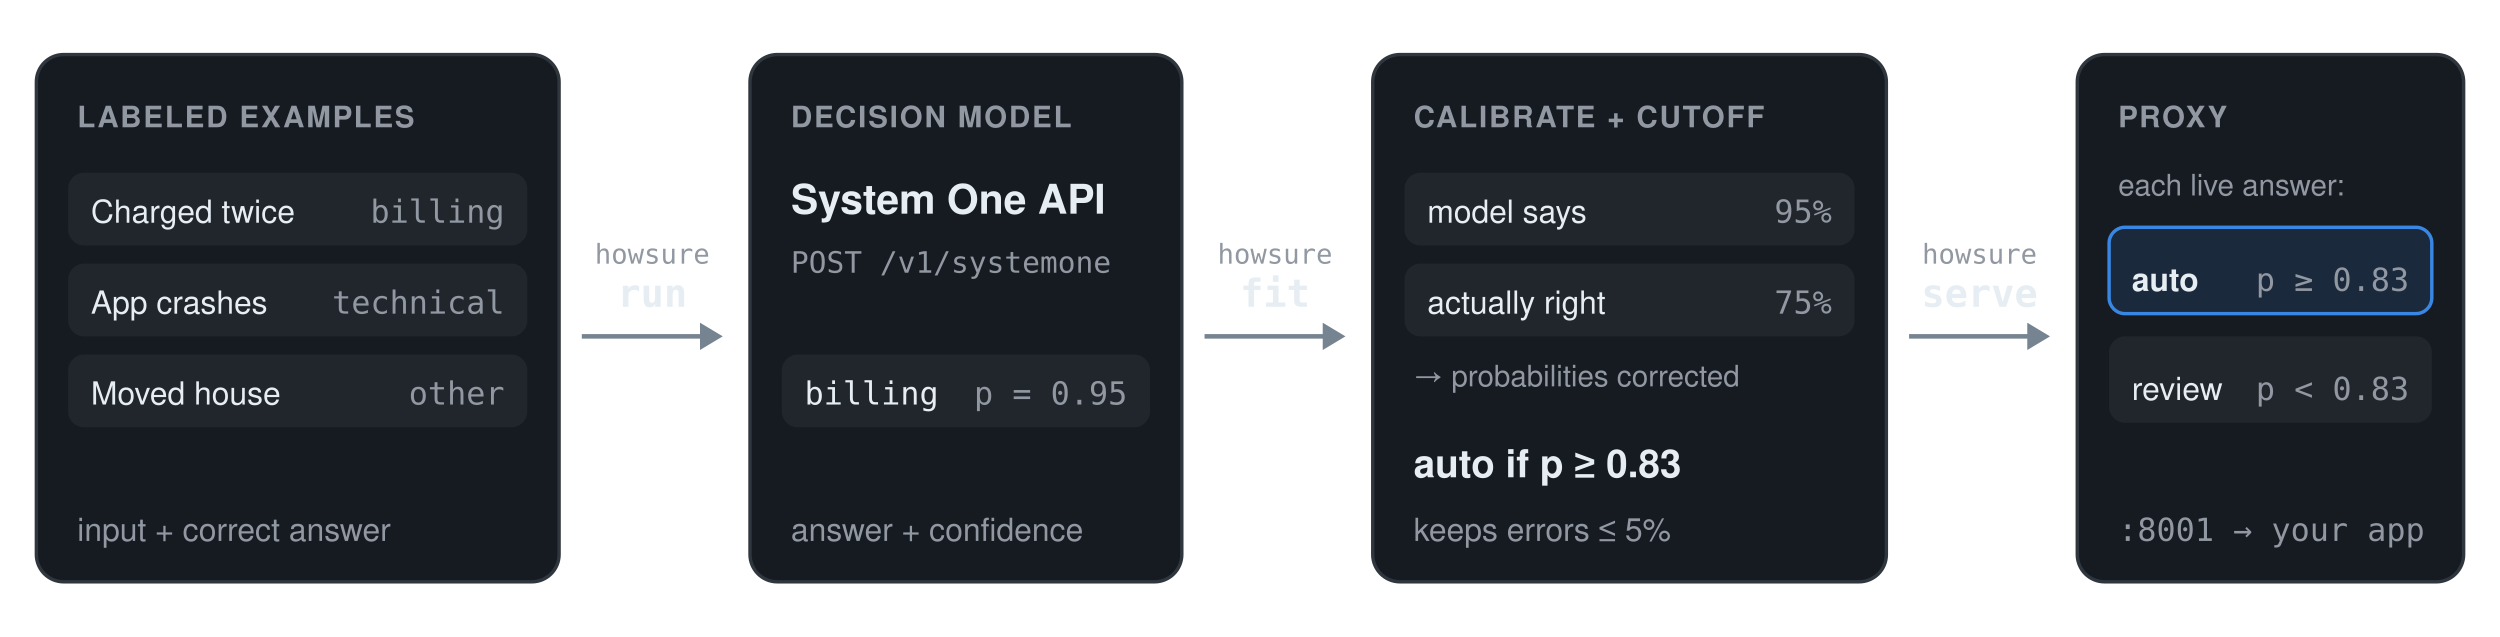
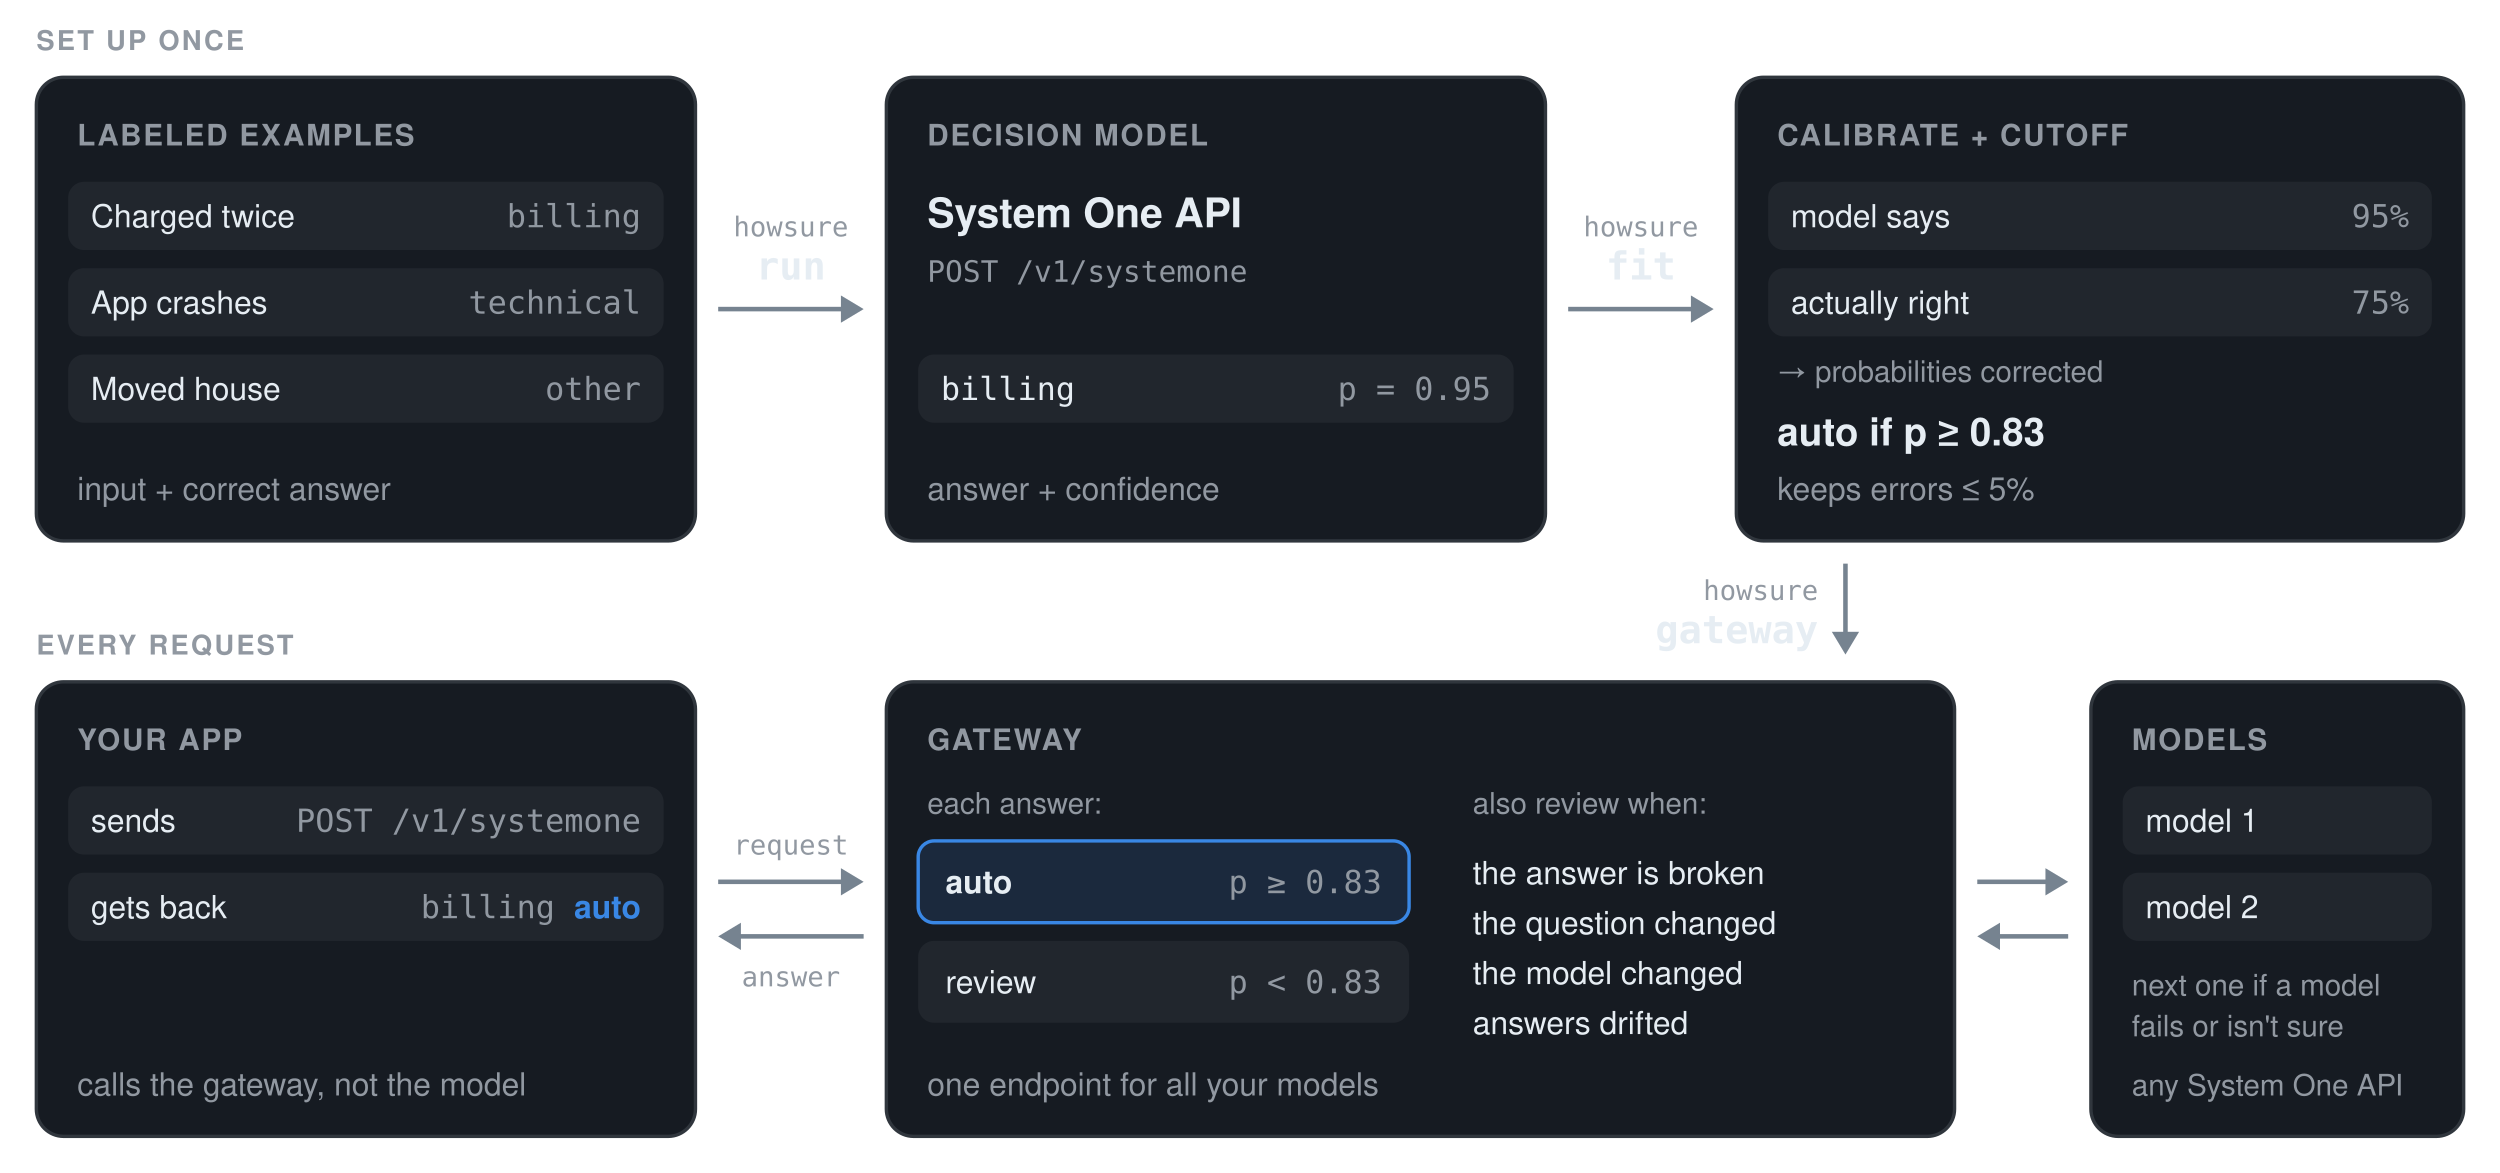
- <svg xmlns="http://www.w3.org/2000/svg" viewBox="0 0 1100 280" width="1100" height="280" role="img" aria-label="howsure: run labeled examples through a System One decision model, fit a calibration and a confidence cutoff, then serve auto or review decisions">
-   <rect x="16" y="24" width="230" height="232" rx="12" fill="#161b22" stroke="#30363d" stroke-width="1.5" />
-   <rect x="330" y="24" width="190" height="232" rx="12" fill="#161b22" stroke="#30363d" stroke-width="1.5" />
-   <rect x="604" y="24" width="226" height="232" rx="12" fill="#161b22" stroke="#30363d" stroke-width="1.5" />
-   <rect x="914" y="24" width="170" height="232" rx="12" fill="#161b22" stroke="#30363d" stroke-width="1.5" />
-   <line x1="256" y1="148.0" x2="310" y2="148.0" stroke="#768390" stroke-width="2" />
-   <path d="M308,142.0 L318,148.0 L308,154.0 Z" fill="#768390" />
-   <text x="287.0" y="116.0" font-family="ui-monospace,SFMono-Regular,Menlo,Consolas,monospace" font-size="12" font-weight="400" fill="#9198a1" text-anchor="middle">howsure</text>
-   <text x="287.0" y="135.0" font-family="ui-monospace,SFMono-Regular,Menlo,Consolas,monospace" font-size="17" font-weight="700" fill="#e6edf3" text-anchor="middle">run</text>
-   <line x1="530" y1="148.0" x2="584" y2="148.0" stroke="#768390" stroke-width="2" />
-   <path d="M582,142.0 L592,148.0 L582,154.0 Z" fill="#768390" />
-   <text x="561.0" y="116.0" font-family="ui-monospace,SFMono-Regular,Menlo,Consolas,monospace" font-size="12" font-weight="400" fill="#9198a1" text-anchor="middle">howsure</text>
-   <text x="561.0" y="135.0" font-family="ui-monospace,SFMono-Regular,Menlo,Consolas,monospace" font-size="17" font-weight="700" fill="#e6edf3" text-anchor="middle">fit</text>
-   <line x1="840" y1="148.0" x2="894" y2="148.0" stroke="#768390" stroke-width="2" />
-   <path d="M892,142.0 L902,148.0 L892,154.0 Z" fill="#768390" />
-   <text x="871.0" y="116.0" font-family="ui-monospace,SFMono-Regular,Menlo,Consolas,monospace" font-size="12" font-weight="400" fill="#9198a1" text-anchor="middle">howsure</text>
-   <text x="871.0" y="135.0" font-family="ui-monospace,SFMono-Regular,Menlo,Consolas,monospace" font-size="17" font-weight="700" fill="#e6edf3" text-anchor="middle">serve</text>
-   <text x="34" y="56" font-family="system-ui,-apple-system,'Segoe UI',Helvetica,Arial,sans-serif" font-size="13" font-weight="600" fill="#9198a1" text-anchor="start" letter-spacing="0.8">LABELED EXAMPLES</text>
-   <rect x="30" y="76" width="202" height="32" rx="7" fill="#21262d" />
-   <text x="40" y="98" font-family="system-ui,-apple-system,'Segoe UI',Helvetica,Arial,sans-serif" font-size="14" font-weight="400" fill="#e6edf3" text-anchor="start">Charged twice</text>
-   <text x="222" y="98" font-family="ui-monospace,SFMono-Regular,Menlo,Consolas,monospace" font-size="14" font-weight="400" fill="#9198a1" text-anchor="end">billing</text>
-   <rect x="30" y="116" width="202" height="32" rx="7" fill="#21262d" />
-   <text x="40" y="138" font-family="system-ui,-apple-system,'Segoe UI',Helvetica,Arial,sans-serif" font-size="14" font-weight="400" fill="#e6edf3" text-anchor="start">App crashes</text>
-   <text x="222" y="138" font-family="ui-monospace,SFMono-Regular,Menlo,Consolas,monospace" font-size="14" font-weight="400" fill="#9198a1" text-anchor="end">technical</text>
-   <rect x="30" y="156" width="202" height="32" rx="7" fill="#21262d" />
-   <text x="40" y="178" font-family="system-ui,-apple-system,'Segoe UI',Helvetica,Arial,sans-serif" font-size="14" font-weight="400" fill="#e6edf3" text-anchor="start">Moved house</text>
-   <text x="222" y="178" font-family="ui-monospace,SFMono-Regular,Menlo,Consolas,monospace" font-size="14" font-weight="400" fill="#9198a1" text-anchor="end">other</text>
-   <text x="34" y="238" font-family="system-ui,-apple-system,'Segoe UI',Helvetica,Arial,sans-serif" font-size="14" font-weight="400" fill="#9198a1" text-anchor="start">input + correct answer</text>
-   <text x="348" y="56" font-family="system-ui,-apple-system,'Segoe UI',Helvetica,Arial,sans-serif" font-size="13" font-weight="600" fill="#9198a1" text-anchor="start" letter-spacing="0.8">DECISION MODEL</text>
-   <text x="348" y="94" font-family="system-ui,-apple-system,'Segoe UI',Helvetica,Arial,sans-serif" font-size="18" font-weight="700" fill="#e6edf3" text-anchor="start">System One API</text>
-   <text x="348" y="120" font-family="ui-monospace,SFMono-Regular,Menlo,Consolas,monospace" font-size="13" font-weight="400" fill="#9198a1" text-anchor="start">POST /v1/systemone</text>
-   <rect x="344" y="156" width="162" height="32" rx="7" fill="#21262d" />
-   <text x="354" y="178" font-family="ui-monospace,SFMono-Regular,Menlo,Consolas,monospace" font-size="14" font-weight="400" fill="#e6edf3" text-anchor="start">billing</text>
-   <text x="496" y="178" font-family="ui-monospace,SFMono-Regular,Menlo,Consolas,monospace" font-size="14" font-weight="400" fill="#9198a1" text-anchor="end">p = 0.95</text>
-   <text x="348" y="238" font-family="system-ui,-apple-system,'Segoe UI',Helvetica,Arial,sans-serif" font-size="14" font-weight="400" fill="#9198a1" text-anchor="start">answer + confidence</text>
-   <text x="622" y="56" font-family="system-ui,-apple-system,'Segoe UI',Helvetica,Arial,sans-serif" font-size="13" font-weight="600" fill="#9198a1" text-anchor="start" letter-spacing="0.8">CALIBRATE + CUTOFF</text>
-   <rect x="618" y="76" width="198" height="32" rx="7" fill="#21262d" />
-   <text x="628" y="98" font-family="system-ui,-apple-system,'Segoe UI',Helvetica,Arial,sans-serif" font-size="14" font-weight="400" fill="#e6edf3" text-anchor="start">model says</text>
-   <text x="806" y="98" font-family="ui-monospace,SFMono-Regular,Menlo,Consolas,monospace" font-size="14" font-weight="400" fill="#9198a1" text-anchor="end">95%</text>
-   <rect x="618" y="116" width="198" height="32" rx="7" fill="#21262d" />
-   <text x="628" y="138" font-family="system-ui,-apple-system,'Segoe UI',Helvetica,Arial,sans-serif" font-size="14" font-weight="400" fill="#e6edf3" text-anchor="start">actually right</text>
-   <text x="806" y="138" font-family="ui-monospace,SFMono-Regular,Menlo,Consolas,monospace" font-size="14" font-weight="400" fill="#9198a1" text-anchor="end">75%</text>
-   <text x="622" y="170" font-family="system-ui,-apple-system,'Segoe UI',Helvetica,Arial,sans-serif" font-size="13" font-weight="400" fill="#9198a1" text-anchor="start">→ probabilities corrected</text>
-   <text x="622" y="210" font-family="system-ui,-apple-system,'Segoe UI',Helvetica,Arial,sans-serif" font-size="17" font-weight="700" fill="#e6edf3" text-anchor="start">auto if p ≥ 0.83</text>
-   <text x="622" y="238" font-family="system-ui,-apple-system,'Segoe UI',Helvetica,Arial,sans-serif" font-size="14" font-weight="400" fill="#9198a1" text-anchor="start">keeps errors ≤ 5%</text>
-   <text x="932" y="56" font-family="system-ui,-apple-system,'Segoe UI',Helvetica,Arial,sans-serif" font-size="13" font-weight="600" fill="#9198a1" text-anchor="start" letter-spacing="0.8">PROXY</text>
-   <text x="932" y="86" font-family="system-ui,-apple-system,'Segoe UI',Helvetica,Arial,sans-serif" font-size="13" font-weight="400" fill="#9198a1" text-anchor="start">each live answer:</text>
-   <rect x="928" y="100" width="142" height="38" rx="7" fill="#3987e5" fill-opacity="0.14" stroke="#3987e5" stroke-width="1.5" />
-   <text x="938" y="128" font-family="system-ui,-apple-system,'Segoe UI',Helvetica,Arial,sans-serif" font-size="14" font-weight="600" fill="#e6edf3" text-anchor="start">auto</text>
-   <text x="1060" y="128" font-family="ui-monospace,SFMono-Regular,Menlo,Consolas,monospace" font-size="14" font-weight="400" fill="#9198a1" text-anchor="end">p ≥ 0.83</text>
-   <rect x="928" y="148" width="142" height="38" rx="7" fill="#21262d" />
-   <text x="938" y="176" font-family="system-ui,-apple-system,'Segoe UI',Helvetica,Arial,sans-serif" font-size="14" font-weight="400" fill="#e6edf3" text-anchor="start">review</text>
-   <text x="1060" y="176" font-family="ui-monospace,SFMono-Regular,Menlo,Consolas,monospace" font-size="14" font-weight="400" fill="#9198a1" text-anchor="end">p &lt; 0.83</text>
-   <text x="932" y="238" font-family="ui-monospace,SFMono-Regular,Menlo,Consolas,monospace" font-size="14" font-weight="400" fill="#9198a1" text-anchor="start">:8001 → your app</text>
+ <svg xmlns="http://www.w3.org/2000/svg" viewBox="0 0 1100 516" width="1100" height="516" role="img" aria-label="howsure: set up once by asking a System One model about labeled examples (howsure run) and fitting a calibration and cutoff (howsure fit); then on every request the gateway sits between your app and your models and marks each answer auto or review">
+   <text x="16" y="22" font-family="system-ui,-apple-system,'Segoe UI',Helvetica,Arial,sans-serif" font-size="12" font-weight="600" fill="#9198a1" text-anchor="start" letter-spacing="1">SET UP ONCE</text>
+   <rect x="16" y="34" width="290" height="204" rx="12" fill="#161b22" stroke="#30363d" stroke-width="1.5" />
+   <text x="34" y="64" font-family="system-ui,-apple-system,'Segoe UI',Helvetica,Arial,sans-serif" font-size="13" font-weight="600" fill="#9198a1" text-anchor="start" letter-spacing="0.8">LABELED EXAMPLES</text>
+   <rect x="30" y="80" width="262" height="30" rx="7" fill="#21262d" />
+   <text x="40" y="100.0" font-family="system-ui,-apple-system,'Segoe UI',Helvetica,Arial,sans-serif" font-size="14" font-weight="400" fill="#e6edf3" text-anchor="start">Charged twice</text>
+   <text x="282" y="100.0" font-family="ui-monospace,SFMono-Regular,Menlo,Consolas,monospace" font-size="14" font-weight="400" fill="#9198a1" text-anchor="end">billing</text>
+   <rect x="30" y="118" width="262" height="30" rx="7" fill="#21262d" />
+   <text x="40" y="138.0" font-family="system-ui,-apple-system,'Segoe UI',Helvetica,Arial,sans-serif" font-size="14" font-weight="400" fill="#e6edf3" text-anchor="start">App crashes</text>
+   <text x="282" y="138.0" font-family="ui-monospace,SFMono-Regular,Menlo,Consolas,monospace" font-size="14" font-weight="400" fill="#9198a1" text-anchor="end">technical</text>
+   <rect x="30" y="156" width="262" height="30" rx="7" fill="#21262d" />
+   <text x="40" y="176.0" font-family="system-ui,-apple-system,'Segoe UI',Helvetica,Arial,sans-serif" font-size="14" font-weight="400" fill="#e6edf3" text-anchor="start">Moved house</text>
+   <text x="282" y="176.0" font-family="ui-monospace,SFMono-Regular,Menlo,Consolas,monospace" font-size="14" font-weight="400" fill="#9198a1" text-anchor="end">other</text>
+   <text x="34" y="220" font-family="system-ui,-apple-system,'Segoe UI',Helvetica,Arial,sans-serif" font-size="14" font-weight="400" fill="#9198a1" text-anchor="start">input + correct answer</text>
+   <line x1="316" y1="136" x2="372" y2="136" stroke="#768390" stroke-width="2" />
+   <path d="M370,130 L380,136 L370,142 Z" fill="#768390" />
+   <text x="348" y="104" font-family="ui-monospace,SFMono-Regular,Menlo,Consolas,monospace" font-size="12" font-weight="400" fill="#9198a1" text-anchor="middle">howsure</text>
+   <text x="348" y="123" font-family="ui-monospace,SFMono-Regular,Menlo,Consolas,monospace" font-size="17" font-weight="700" fill="#e6edf3" text-anchor="middle">run</text>
+   <rect x="390" y="34" width="290" height="204" rx="12" fill="#161b22" stroke="#30363d" stroke-width="1.5" />
+   <text x="408" y="64" font-family="system-ui,-apple-system,'Segoe UI',Helvetica,Arial,sans-serif" font-size="13" font-weight="600" fill="#9198a1" text-anchor="start" letter-spacing="0.8">DECISION MODEL</text>
+   <text x="408" y="100" font-family="system-ui,-apple-system,'Segoe UI',Helvetica,Arial,sans-serif" font-size="18" font-weight="700" fill="#e6edf3" text-anchor="start">System One API</text>
+   <text x="408" y="124" font-family="ui-monospace,SFMono-Regular,Menlo,Consolas,monospace" font-size="13" font-weight="400" fill="#9198a1" text-anchor="start">POST /v1/systemone</text>
+   <rect x="404" y="156" width="262" height="30" rx="7" fill="#21262d" />
+   <text x="414" y="176.0" font-family="ui-monospace,SFMono-Regular,Menlo,Consolas,monospace" font-size="14" font-weight="400" fill="#e6edf3" text-anchor="start">billing</text>
+   <text x="656" y="176.0" font-family="ui-monospace,SFMono-Regular,Menlo,Consolas,monospace" font-size="14" font-weight="400" fill="#9198a1" text-anchor="end">p = 0.95</text>
+   <text x="408" y="220" font-family="system-ui,-apple-system,'Segoe UI',Helvetica,Arial,sans-serif" font-size="14" font-weight="400" fill="#9198a1" text-anchor="start">answer + confidence</text>
+   <line x1="690" y1="136" x2="746" y2="136" stroke="#768390" stroke-width="2" />
+   <path d="M744,130 L754,136 L744,142 Z" fill="#768390" />
+   <text x="722" y="104" font-family="ui-monospace,SFMono-Regular,Menlo,Consolas,monospace" font-size="12" font-weight="400" fill="#9198a1" text-anchor="middle">howsure</text>
+   <text x="722" y="123" font-family="ui-monospace,SFMono-Regular,Menlo,Consolas,monospace" font-size="17" font-weight="700" fill="#e6edf3" text-anchor="middle">fit</text>
+   <rect x="764" y="34" width="320" height="204" rx="12" fill="#161b22" stroke="#30363d" stroke-width="1.5" />
+   <text x="782" y="64" font-family="system-ui,-apple-system,'Segoe UI',Helvetica,Arial,sans-serif" font-size="13" font-weight="600" fill="#9198a1" text-anchor="start" letter-spacing="0.8">CALIBRATE + CUTOFF</text>
+   <rect x="778" y="80" width="292" height="30" rx="7" fill="#21262d" />
+   <text x="788" y="100.0" font-family="system-ui,-apple-system,'Segoe UI',Helvetica,Arial,sans-serif" font-size="14" font-weight="400" fill="#e6edf3" text-anchor="start">model says</text>
+   <text x="1060" y="100.0" font-family="ui-monospace,SFMono-Regular,Menlo,Consolas,monospace" font-size="14" font-weight="400" fill="#9198a1" text-anchor="end">95%</text>
+   <rect x="778" y="118" width="292" height="30" rx="7" fill="#21262d" />
+   <text x="788" y="138.0" font-family="system-ui,-apple-system,'Segoe UI',Helvetica,Arial,sans-serif" font-size="14" font-weight="400" fill="#e6edf3" text-anchor="start">actually right</text>
+   <text x="1060" y="138.0" font-family="ui-monospace,SFMono-Regular,Menlo,Consolas,monospace" font-size="14" font-weight="400" fill="#9198a1" text-anchor="end">75%</text>
+   <text x="782" y="168" font-family="system-ui,-apple-system,'Segoe UI',Helvetica,Arial,sans-serif" font-size="13" font-weight="400" fill="#9198a1" text-anchor="start">→ probabilities corrected</text>
+   <text x="782" y="196" font-family="system-ui,-apple-system,'Segoe UI',Helvetica,Arial,sans-serif" font-size="17" font-weight="700" fill="#e6edf3" text-anchor="start">auto if p ≥ 0.83</text>
+   <text x="782" y="220" font-family="system-ui,-apple-system,'Segoe UI',Helvetica,Arial,sans-serif" font-size="14" font-weight="400" fill="#9198a1" text-anchor="start">keeps errors ≤ 5%</text>
+   <line x1="812" y1="248" x2="812" y2="280" stroke="#768390" stroke-width="2" />
+   <path d="M806,278 L812,288 L818,278 Z" fill="#768390" />
+   <text x="800" y="264" font-family="ui-monospace,SFMono-Regular,Menlo,Consolas,monospace" font-size="12" font-weight="400" fill="#9198a1" text-anchor="end">howsure</text>
+   <text x="800" y="283" font-family="ui-monospace,SFMono-Regular,Menlo,Consolas,monospace" font-size="17" font-weight="700" fill="#e6edf3" text-anchor="end">gateway</text>
+   <text x="16" y="288" font-family="system-ui,-apple-system,'Segoe UI',Helvetica,Arial,sans-serif" font-size="12" font-weight="600" fill="#9198a1" text-anchor="start" letter-spacing="1">EVERY REQUEST</text>
+   <rect x="16" y="300" width="290" height="200" rx="12" fill="#161b22" stroke="#30363d" stroke-width="1.5" />
+   <text x="34" y="330" font-family="system-ui,-apple-system,'Segoe UI',Helvetica,Arial,sans-serif" font-size="13" font-weight="600" fill="#9198a1" text-anchor="start" letter-spacing="0.8">YOUR APP</text>
+   <rect x="30" y="346" width="262" height="30" rx="7" fill="#21262d" />
+   <text x="40" y="366.0" font-family="system-ui,-apple-system,'Segoe UI',Helvetica,Arial,sans-serif" font-size="14" font-weight="400" fill="#e6edf3" text-anchor="start">sends</text>
+   <text x="282" y="366.0" font-family="ui-monospace,SFMono-Regular,Menlo,Consolas,monospace" font-size="14" font-weight="400" fill="#9198a1" text-anchor="end">POST /v1/systemone</text>
+   <rect x="30" y="384" width="262" height="30" rx="7" fill="#21262d" />
+   <text x="40" y="404" font-family="system-ui,-apple-system,'Segoe UI',Helvetica,Arial,sans-serif" font-size="14" font-weight="400" fill="#e6edf3" text-anchor="start">gets back</text>
+   <text x="282" y="404" font-family="ui-monospace,SFMono-Regular,Menlo,Consolas,monospace" font-size="14" fill="#9198a1" text-anchor="end">billing <tspan font-family="system-ui,-apple-system,'Segoe UI',Helvetica,Arial,sans-serif" font-weight="600" fill="#3987e5">auto</tspan>
+   </text>
+   <text x="34" y="482" font-family="system-ui,-apple-system,'Segoe UI',Helvetica,Arial,sans-serif" font-size="14" font-weight="400" fill="#9198a1" text-anchor="start">calls the gateway, not the model</text>
+   <line x1="316" y1="388" x2="372" y2="388" stroke="#768390" stroke-width="2" />
+   <path d="M370,382 L380,388 L370,394 Z" fill="#768390" />
+   <line x1="324" y1="412" x2="380" y2="412" stroke="#768390" stroke-width="2" />
+   <path d="M326,406 L316,412 L326,418 Z" fill="#768390" />
+   <text x="348" y="376" font-family="ui-monospace,SFMono-Regular,Menlo,Consolas,monospace" font-size="12" font-weight="400" fill="#9198a1" text-anchor="middle">request</text>
+   <text x="348" y="434" font-family="ui-monospace,SFMono-Regular,Menlo,Consolas,monospace" font-size="12" font-weight="400" fill="#9198a1" text-anchor="middle">answer</text>
+   <rect x="390" y="300" width="470" height="200" rx="12" fill="#161b22" stroke="#30363d" stroke-width="1.5" />
+   <text x="408" y="330" font-family="system-ui,-apple-system,'Segoe UI',Helvetica,Arial,sans-serif" font-size="13" font-weight="600" fill="#9198a1" text-anchor="start" letter-spacing="0.8">GATEWAY</text>
+   <text x="408" y="358" font-family="system-ui,-apple-system,'Segoe UI',Helvetica,Arial,sans-serif" font-size="13" font-weight="400" fill="#9198a1" text-anchor="start">each answer:</text>
+   <rect x="404" y="370" width="216" height="36" rx="7" fill="#3987e5" fill-opacity="0.14" stroke="#3987e5" stroke-width="1.5" />
+   <text x="416" y="393" font-family="system-ui,-apple-system,'Segoe UI',Helvetica,Arial,sans-serif" font-size="14" font-weight="600" fill="#e6edf3" text-anchor="start">auto</text>
+   <text x="608" y="393" font-family="ui-monospace,SFMono-Regular,Menlo,Consolas,monospace" font-size="14" font-weight="400" fill="#9198a1" text-anchor="end">p ≥ 0.83</text>
+   <rect x="404" y="414" width="216" height="36" rx="7" fill="#21262d" />
+   <text x="416" y="437" font-family="system-ui,-apple-system,'Segoe UI',Helvetica,Arial,sans-serif" font-size="14" font-weight="400" fill="#e6edf3" text-anchor="start">review</text>
+   <text x="608" y="437" font-family="ui-monospace,SFMono-Regular,Menlo,Consolas,monospace" font-size="14" font-weight="400" fill="#9198a1" text-anchor="end">p &lt; 0.83</text>
+   <text x="648" y="358" font-family="system-ui,-apple-system,'Segoe UI',Helvetica,Arial,sans-serif" font-size="13" font-weight="400" fill="#9198a1" text-anchor="start">also review when:</text>
+   <text x="648" y="389" font-family="system-ui,-apple-system,'Segoe UI',Helvetica,Arial,sans-serif" font-size="14" font-weight="400" fill="#e6edf3" text-anchor="start">the answer is broken</text>
+   <text x="648" y="411" font-family="system-ui,-apple-system,'Segoe UI',Helvetica,Arial,sans-serif" font-size="14" font-weight="400" fill="#e6edf3" text-anchor="start">the question changed</text>
+   <text x="648" y="433" font-family="system-ui,-apple-system,'Segoe UI',Helvetica,Arial,sans-serif" font-size="14" font-weight="400" fill="#e6edf3" text-anchor="start">the model changed</text>
+   <text x="648" y="455" font-family="system-ui,-apple-system,'Segoe UI',Helvetica,Arial,sans-serif" font-size="14" font-weight="400" fill="#e6edf3" text-anchor="start">answers drifted</text>
+   <text x="408" y="482" font-family="system-ui,-apple-system,'Segoe UI',Helvetica,Arial,sans-serif" font-size="14" font-weight="400" fill="#9198a1" text-anchor="start">one endpoint for all your models</text>
+   <line x1="870" y1="388" x2="902" y2="388" stroke="#768390" stroke-width="2" />
+   <path d="M900,382 L910,388 L900,394 Z" fill="#768390" />
+   <line x1="878" y1="412" x2="910" y2="412" stroke="#768390" stroke-width="2" />
+   <path d="M880,406 L870,412 L880,418 Z" fill="#768390" />
+   <rect x="920" y="300" width="164" height="200" rx="12" fill="#161b22" stroke="#30363d" stroke-width="1.5" />
+   <text x="938" y="330" font-family="system-ui,-apple-system,'Segoe UI',Helvetica,Arial,sans-serif" font-size="13" font-weight="600" fill="#9198a1" text-anchor="start" letter-spacing="0.8">MODELS</text>
+   <rect x="934" y="346" width="136" height="30" rx="7" fill="#21262d" />
+   <text x="944" y="366.0" font-family="system-ui,-apple-system,'Segoe UI',Helvetica,Arial,sans-serif" font-size="14" font-weight="400" fill="#e6edf3" text-anchor="start">model 1</text>
+   <text x="1060" y="366.0" font-family="ui-monospace,SFMono-Regular,Menlo,Consolas,monospace" font-size="14" font-weight="400" fill="#9198a1" text-anchor="end" />
+   <rect x="934" y="384" width="136" height="30" rx="7" fill="#21262d" />
+   <text x="944" y="404.0" font-family="system-ui,-apple-system,'Segoe UI',Helvetica,Arial,sans-serif" font-size="14" font-weight="400" fill="#e6edf3" text-anchor="start">model 2</text>
+   <text x="1060" y="404.0" font-family="ui-monospace,SFMono-Regular,Menlo,Consolas,monospace" font-size="14" font-weight="400" fill="#9198a1" text-anchor="end" />
+   <text x="938" y="438" font-family="system-ui,-apple-system,'Segoe UI',Helvetica,Arial,sans-serif" font-size="13" font-weight="400" fill="#9198a1" text-anchor="start">next one if a model</text>
+   <text x="938" y="456" font-family="system-ui,-apple-system,'Segoe UI',Helvetica,Arial,sans-serif" font-size="13" font-weight="400" fill="#9198a1" text-anchor="start">fails or isn't sure</text>
+   <text x="938" y="482" font-family="system-ui,-apple-system,'Segoe UI',Helvetica,Arial,sans-serif" font-size="13" font-weight="400" fill="#9198a1" text-anchor="start">any System One API</text>
</svg>
